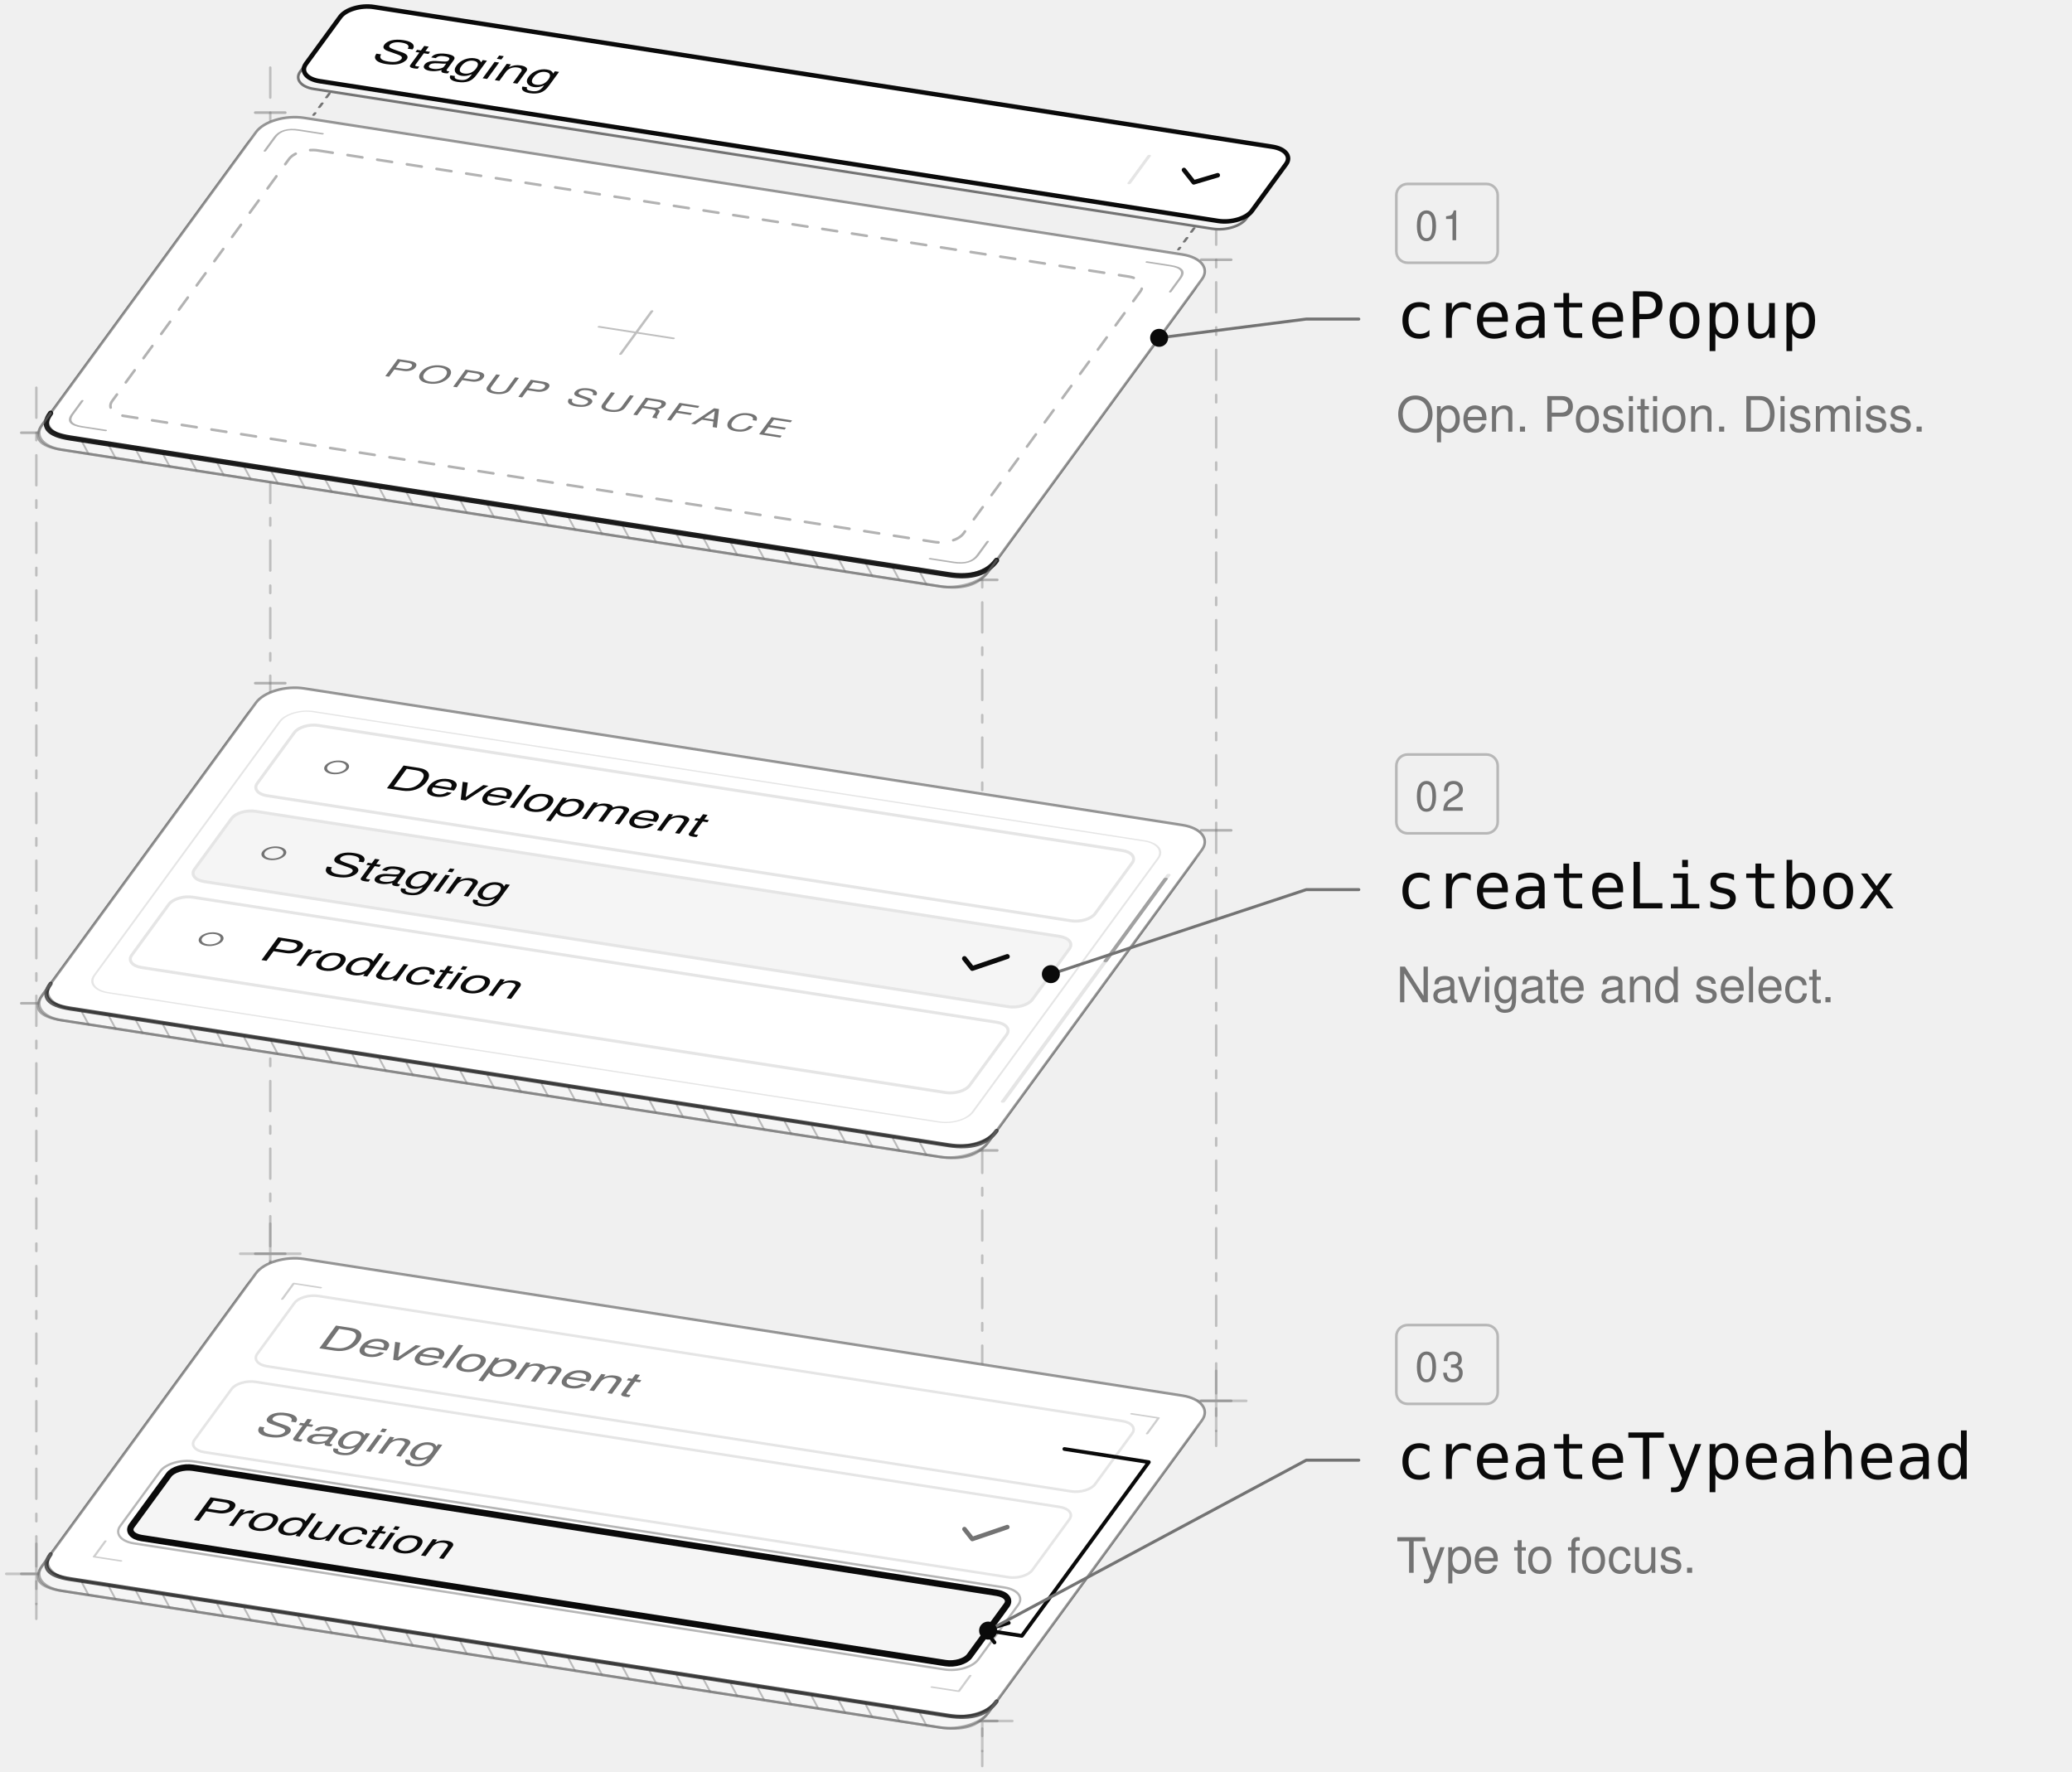
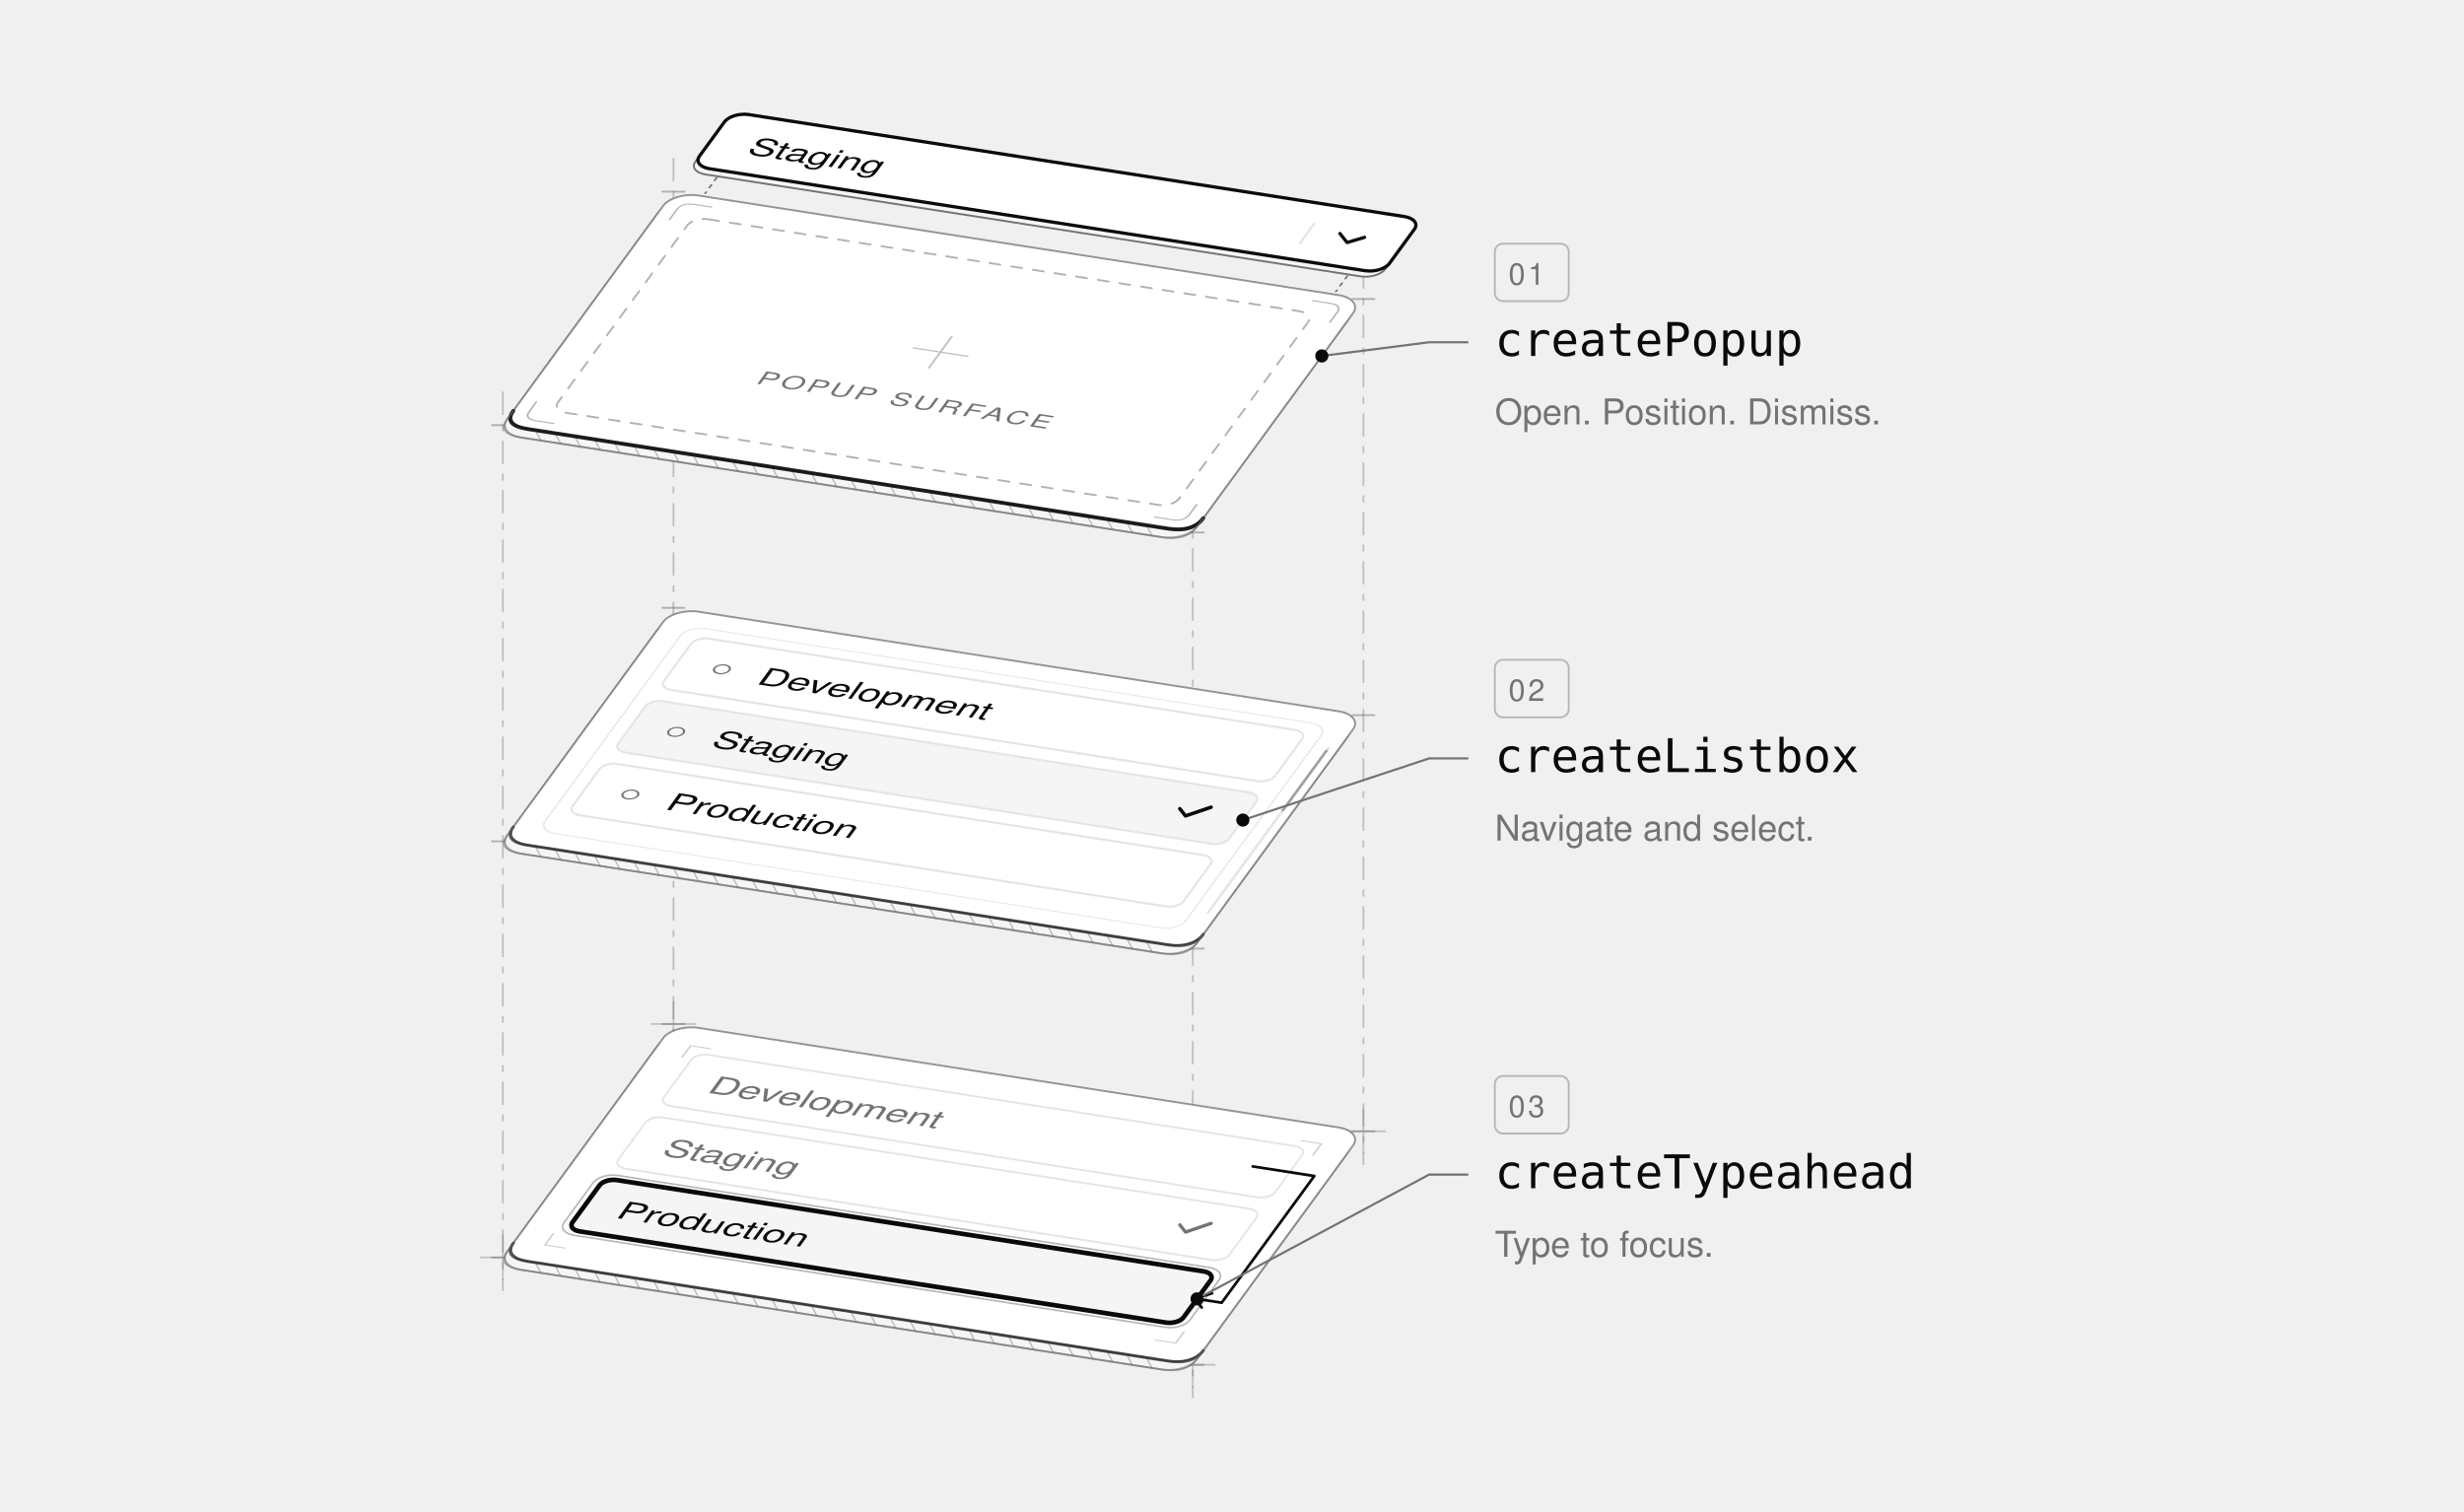
- <svg xmlns="http://www.w3.org/2000/svg" width="552" height="472" viewBox="44 60 552 472" role="img" aria-label="The behaviors inside an environment selector" font-family="ui-sans-serif, system-ui, -apple-system, 'Segoe UI', Helvetica, Arial, sans-serif" fill="none" stroke-linecap="round" stroke-linejoin="round">
+ <svg xmlns="http://www.w3.org/2000/svg" width="900" height="552" viewBox="-130 20 900 552" role="img" aria-label="The behaviors inside an environment selector" font-family="ui-sans-serif, system-ui, -apple-system, 'Segoe UI', Helvetica, Arial, sans-serif" fill="none" stroke-linecap="round" stroke-linejoin="round">
  <g stroke="#737373" stroke-opacity="0.4" stroke-width="0.65" stroke-dasharray="8 4 2 4">
    <path d="M116 78v328M368 117.2v328M53.68 163.28v328M305.68 202.48v328" />
  </g>
  <g stroke="#737373" stroke-opacity="0.35" stroke-width="0.7">
    <path d="M108 394h16m-8-8v16M360 433.2h16m-8-8v16M45.68 479.28h16m-8-8v16M297.68 518.48h16m-8-8v16" />
  </g>
  <g stroke="#737373" stroke-opacity="0.5" stroke-width="0.7">
    <path d="M112 90h8M364 129.2h8M49.68 175.28h8M301.68 214.48h8" />
    <path d="M112 242h8M364 281.2h8M49.68 327.28h8M301.68 366.48h8" />
    <path d="M112 394h8M364 433.2h8M49.68 479.28h8M301.68 518.48h8" />
  </g>
  <g transform="matrix(0.9 0.14 -0.38 0.52 116 394)">
    <rect y="6" width="280" height="164" rx="10" fill="#f5f5f5" stroke="#737373" stroke-opacity="0.6" stroke-width="0.7" vector-effect="non-scaling-stroke" />
    <g stroke="#737373" stroke-opacity="0.45" stroke-width="0.5">
      <path d="M14 165l4 5" vector-effect="non-scaling-stroke" />
      <path d="M22 165l4 5" vector-effect="non-scaling-stroke" />
      <path d="M30 165l4 5" vector-effect="non-scaling-stroke" />
      <path d="M38 165l4 5" vector-effect="non-scaling-stroke" />
      <path d="M46 165l4 5" vector-effect="non-scaling-stroke" />
      <path d="M54 165l4 5" vector-effect="non-scaling-stroke" />
      <path d="M62 165l4 5" vector-effect="non-scaling-stroke" />
      <path d="M70 165l4 5" vector-effect="non-scaling-stroke" />
      <path d="M78 165l4 5" vector-effect="non-scaling-stroke" />
      <path d="M86 165l4 5" vector-effect="non-scaling-stroke" />
      <path d="M94 165l4 5" vector-effect="non-scaling-stroke" />
      <path d="M102 165l4 5" vector-effect="non-scaling-stroke" />
      <path d="M110 165l4 5" vector-effect="non-scaling-stroke" />
      <path d="M118 165l4 5" vector-effect="non-scaling-stroke" />
      <path d="M126 165l4 5" vector-effect="non-scaling-stroke" />
      <path d="M134 165l4 5" vector-effect="non-scaling-stroke" />
      <path d="M142 165l4 5" vector-effect="non-scaling-stroke" />
      <path d="M150 165l4 5" vector-effect="non-scaling-stroke" />
      <path d="M158 165l4 5" vector-effect="non-scaling-stroke" />
      <path d="M166 165l4 5" vector-effect="non-scaling-stroke" />
      <path d="M174 165l4 5" vector-effect="non-scaling-stroke" />
      <path d="M182 165l4 5" vector-effect="non-scaling-stroke" />
      <path d="M190 165l4 5" vector-effect="non-scaling-stroke" />
      <path d="M198 165l4 5" vector-effect="non-scaling-stroke" />
      <path d="M206 165l4 5" vector-effect="non-scaling-stroke" />
      <path d="M214 165l4 5" vector-effect="non-scaling-stroke" />
      <path d="M222 165l4 5" vector-effect="non-scaling-stroke" />
      <path d="M230 165l4 5" vector-effect="non-scaling-stroke" />
      <path d="M238 165l4 5" vector-effect="non-scaling-stroke" />
      <path d="M246 165l4 5" vector-effect="non-scaling-stroke" />
      <path d="M254 165l4 5" vector-effect="non-scaling-stroke" />
      <path d="M262 165l4 5" vector-effect="non-scaling-stroke" />
    </g>
    <rect width="280" height="164" rx="10" fill="#ffffff" stroke="#737373" stroke-opacity="0.75" stroke-width="0.7" vector-effect="non-scaling-stroke" />
    <path d="M0 154q0 10 10 10h260q10 0 10-10" stroke="#0a0a0a" stroke-opacity="0.65" stroke-width="1.1" vector-effect="non-scaling-stroke" />
    <path d="M0 154v6q0 10 10 10h260q10 0 10-10v-6" stroke="#737373" stroke-opacity="0.6" stroke-width="0.65" vector-effect="non-scaling-stroke" />
    <g stroke="#737373" stroke-opacity="0.35" stroke-width="0.7">
      <path d="M12 12h8m-8 0v8M268 12h-8m8 0v8M12 152h8m-8 0v-8M268 152h-8m8 0v-8" />
    </g>
    <g transform="translate(16 16)">
      <rect width="248" height="36" rx="5" fill="none" stroke="#e5e5e5" stroke-width="0.7" vector-effect="non-scaling-stroke" />
      <text x="14" y="24" fill="#737373" font-size="16">Development</text>
    </g>
    <g transform="translate(16 60)">
      <rect width="248" height="36" rx="5" fill="none" stroke="#e5e5e5" stroke-width="0.7" vector-effect="non-scaling-stroke" />
      <text x="14" y="24" fill="#737373" font-size="16">Staging</text>
      <path d="M222 17l4 4 7-8" stroke="#737373" stroke-width="1.2" vector-effect="non-scaling-stroke" />
    </g>
    <g transform="translate(16 104)">
      <rect width="248" height="36" rx="5" fill="#f5f5f5" stroke="#0a0a0a" stroke-width="1.7" vector-effect="non-scaling-stroke" />
      <rect x="-3" y="-3" width="254" height="42" rx="7" stroke="#0a0a0a" stroke-opacity="0.3" stroke-width="0.6" vector-effect="non-scaling-stroke" />
      <text x="14" y="24" fill="#0a0a0a" font-size="16">Production</text>
    </g>
    <path d="M249 33h25v89h-11m5-5-5 5 5 5" stroke="#0a0a0a" stroke-width="1" vector-effect="non-scaling-stroke" />
  </g>
  <g transform="matrix(0.9 0.14 -0.38 0.52 116 242)">
    <rect y="6" width="280" height="164" rx="10" fill="#f5f5f5" stroke="#737373" stroke-opacity="0.6" stroke-width="0.7" vector-effect="non-scaling-stroke" />
    <g stroke="#737373" stroke-opacity="0.45" stroke-width="0.5">
      <path d="M14 165l4 5" vector-effect="non-scaling-stroke" />
      <path d="M22 165l4 5" vector-effect="non-scaling-stroke" />
      <path d="M30 165l4 5" vector-effect="non-scaling-stroke" />
      <path d="M38 165l4 5" vector-effect="non-scaling-stroke" />
      <path d="M46 165l4 5" vector-effect="non-scaling-stroke" />
      <path d="M54 165l4 5" vector-effect="non-scaling-stroke" />
      <path d="M62 165l4 5" vector-effect="non-scaling-stroke" />
      <path d="M70 165l4 5" vector-effect="non-scaling-stroke" />
      <path d="M78 165l4 5" vector-effect="non-scaling-stroke" />
      <path d="M86 165l4 5" vector-effect="non-scaling-stroke" />
      <path d="M94 165l4 5" vector-effect="non-scaling-stroke" />
      <path d="M102 165l4 5" vector-effect="non-scaling-stroke" />
      <path d="M110 165l4 5" vector-effect="non-scaling-stroke" />
      <path d="M118 165l4 5" vector-effect="non-scaling-stroke" />
      <path d="M126 165l4 5" vector-effect="non-scaling-stroke" />
      <path d="M134 165l4 5" vector-effect="non-scaling-stroke" />
      <path d="M142 165l4 5" vector-effect="non-scaling-stroke" />
      <path d="M150 165l4 5" vector-effect="non-scaling-stroke" />
      <path d="M158 165l4 5" vector-effect="non-scaling-stroke" />
      <path d="M166 165l4 5" vector-effect="non-scaling-stroke" />
      <path d="M174 165l4 5" vector-effect="non-scaling-stroke" />
      <path d="M182 165l4 5" vector-effect="non-scaling-stroke" />
      <path d="M190 165l4 5" vector-effect="non-scaling-stroke" />
      <path d="M198 165l4 5" vector-effect="non-scaling-stroke" />
      <path d="M206 165l4 5" vector-effect="non-scaling-stroke" />
      <path d="M214 165l4 5" vector-effect="non-scaling-stroke" />
      <path d="M222 165l4 5" vector-effect="non-scaling-stroke" />
      <path d="M230 165l4 5" vector-effect="non-scaling-stroke" />
      <path d="M238 165l4 5" vector-effect="non-scaling-stroke" />
      <path d="M246 165l4 5" vector-effect="non-scaling-stroke" />
      <path d="M254 165l4 5" vector-effect="non-scaling-stroke" />
      <path d="M262 165l4 5" vector-effect="non-scaling-stroke" />
    </g>
    <rect width="280" height="164" rx="10" fill="#ffffff" stroke="#737373" stroke-opacity="0.75" stroke-width="0.7" vector-effect="non-scaling-stroke" />
    <path d="M0 154q0 10 10 10h260q10 0 10-10" stroke="#0a0a0a" stroke-opacity="0.65" stroke-width="1.1" vector-effect="non-scaling-stroke" />
    <path d="M0 154v6q0 10 10 10h260q10 0 10-10v-6" stroke="#737373" stroke-opacity="0.6" stroke-width="0.65" vector-effect="non-scaling-stroke" />
    <rect x="10" y="10" width="260" height="144" rx="7" stroke="#e5e5e5" stroke-width="0.6" />
    <g transform="translate(16 16)">
      <rect width="248" height="36" rx="5" fill="#ffffff" stroke="#e5e5e5" stroke-width="0.8" vector-effect="non-scaling-stroke" />
      <circle cx="18" cy="18" r="3" stroke="#737373" stroke-width="0.8" />
      <text x="34" y="24" fill="#0a0a0a" font-size="16">Development</text>
    </g>
    <g transform="translate(16 60)">
      <rect width="248" height="36" rx="5" fill="#f5f5f5" stroke="#e5e5e5" stroke-width="0.8" vector-effect="non-scaling-stroke" />
      <circle cx="18" cy="18" r="3" stroke="#737373" stroke-width="0.8" />
      <text x="34" y="24" fill="#0a0a0a" font-size="16">Staging</text>
      <path d="M222 17l4 4 7-8" stroke="#0a0a0a" stroke-width="1.3" vector-effect="non-scaling-stroke" />
    </g>
    <g transform="translate(16 104)">
      <rect width="248" height="36" rx="5" fill="#ffffff" stroke="#e5e5e5" stroke-width="0.8" vector-effect="non-scaling-stroke" />
      <circle cx="18" cy="18" r="3" stroke="#737373" stroke-width="0.8" />
      <text x="34" y="24" fill="#0a0a0a" font-size="16">Production</text>
    </g>
    <path d="M276 24v116" stroke="#e5e5e5" stroke-width="1.2" />
    <path d="M276 26v42" stroke="#737373" stroke-opacity="0.6" stroke-width="1.2" />
  </g>
  <g transform="matrix(0.9 0.14 -0.38 0.52 116 90)">
    <g transform="translate(0 4)">
      <rect y="-56" width="280" height="38" rx="7" fill="#f5f5f5" stroke="#737373" stroke-width="0.7" vector-effect="non-scaling-stroke" />
    </g>
    <rect y="-56" width="280" height="38" rx="7" fill="#ffffff" stroke="#0a0a0a" stroke-width="1.2" vector-effect="non-scaling-stroke" />
    <text x="16" y="-31" fill="#0a0a0a" font-size="16">Staging</text>
    <path d="M242-43v14" stroke="#e5e5e5" />
    <path d="M254-39l5 5 5-5" stroke="#0a0a0a" stroke-width="1.2" vector-effect="non-scaling-stroke" />
    <path d="M12-13v11M268-13v11" stroke="#737373" stroke-width="0.8" stroke-dasharray="2 3" />
    <rect y="6" width="280" height="164" rx="10" fill="#f5f5f5" stroke="#737373" stroke-opacity="0.6" stroke-width="0.7" vector-effect="non-scaling-stroke" />
    <g stroke="#737373" stroke-opacity="0.45" stroke-width="0.5">
      <path d="M14 165l4 5" vector-effect="non-scaling-stroke" />
      <path d="M22 165l4 5" vector-effect="non-scaling-stroke" />
      <path d="M30 165l4 5" vector-effect="non-scaling-stroke" />
      <path d="M38 165l4 5" vector-effect="non-scaling-stroke" />
      <path d="M46 165l4 5" vector-effect="non-scaling-stroke" />
      <path d="M54 165l4 5" vector-effect="non-scaling-stroke" />
      <path d="M62 165l4 5" vector-effect="non-scaling-stroke" />
      <path d="M70 165l4 5" vector-effect="non-scaling-stroke" />
      <path d="M78 165l4 5" vector-effect="non-scaling-stroke" />
      <path d="M86 165l4 5" vector-effect="non-scaling-stroke" />
      <path d="M94 165l4 5" vector-effect="non-scaling-stroke" />
      <path d="M102 165l4 5" vector-effect="non-scaling-stroke" />
      <path d="M110 165l4 5" vector-effect="non-scaling-stroke" />
      <path d="M118 165l4 5" vector-effect="non-scaling-stroke" />
      <path d="M126 165l4 5" vector-effect="non-scaling-stroke" />
      <path d="M134 165l4 5" vector-effect="non-scaling-stroke" />
      <path d="M142 165l4 5" vector-effect="non-scaling-stroke" />
      <path d="M150 165l4 5" vector-effect="non-scaling-stroke" />
      <path d="M158 165l4 5" vector-effect="non-scaling-stroke" />
      <path d="M166 165l4 5" vector-effect="non-scaling-stroke" />
      <path d="M174 165l4 5" vector-effect="non-scaling-stroke" />
      <path d="M182 165l4 5" vector-effect="non-scaling-stroke" />
      <path d="M190 165l4 5" vector-effect="non-scaling-stroke" />
      <path d="M198 165l4 5" vector-effect="non-scaling-stroke" />
      <path d="M206 165l4 5" vector-effect="non-scaling-stroke" />
      <path d="M214 165l4 5" vector-effect="non-scaling-stroke" />
      <path d="M222 165l4 5" vector-effect="non-scaling-stroke" />
      <path d="M230 165l4 5" vector-effect="non-scaling-stroke" />
      <path d="M238 165l4 5" vector-effect="non-scaling-stroke" />
      <path d="M246 165l4 5" vector-effect="non-scaling-stroke" />
      <path d="M254 165l4 5" vector-effect="non-scaling-stroke" />
      <path d="M262 165l4 5" vector-effect="non-scaling-stroke" />
    </g>
    <rect width="280" height="164" rx="10" fill="#ffffff" stroke="#737373" stroke-opacity="0.75" stroke-width="0.7" vector-effect="non-scaling-stroke" />
    <path d="M0 154q0 10 10 10h260q10 0 10-10" stroke="#0a0a0a" stroke-opacity="0.9" stroke-width="1.4" vector-effect="non-scaling-stroke" />
    <path d="M0 154v6q0 10 10 10h260q10 0 10-10v-6" stroke="#737373" stroke-opacity="0.6" stroke-width="0.65" vector-effect="non-scaling-stroke" />
    <rect x="14" y="14" width="252" height="136" rx="6" stroke="#737373" stroke-opacity="0.55" stroke-width="0.7" stroke-dasharray="4 4" vector-effect="non-scaling-stroke" />
    <path d="M129 75h22m-11-11v22" stroke="#737373" stroke-opacity="0.45" stroke-width="0.8" />
    <text x="140" y="113" text-anchor="middle" fill="#737373" font-size="12" letter-spacing="1.5">POPUP SURFACE</text>
    <g stroke="#737373" stroke-width="0.7" stroke-opacity="0.55">
      <path d="M6 18v-7q0-5 5-5h7M262 6h7q5 0 5 5v7M6 146v7q0 5 5 5h7M262 158h7q5 0 5-5v-7" />
    </g>
  </g>
  <g stroke="#737373" stroke-width="0.8">
    <path d="M352.8 150L392 145h14" />
    <path d="M323.96 319.52L392 297h14" />
    <path d="M307.24 494.4L392 449h14" />
  </g>
  <g fill="#0a0a0a">
    <circle cx="352.8" cy="150" r="2.4" />
    <circle cx="323.96" cy="319.52" r="2.4" />
    <circle cx="307.24" cy="494.4" r="2.4" />
  </g>
  <g transform="translate(416 150)">
    <rect x="0" y="-41" width="27" height="21" rx="3" stroke="#737373" stroke-opacity="0.45" stroke-width="0.7" />
    <text x="5" y="-26" fill="#737373" font-size="11" letter-spacing="1">01</text>
    <text fill="#0a0a0a" font-size="17" font-family="ui-monospace, 'SF Mono', SFMono-Regular, Menlo, Consolas, monospace">createPopup</text>
    <text y="25" fill="#737373" font-size="13">Open. Position. Dismiss.</text>
  </g>
  <g transform="translate(416 302)">
    <rect x="0" y="-41" width="27" height="21" rx="3" stroke="#737373" stroke-opacity="0.45" stroke-width="0.7" />
    <text x="5" y="-26" fill="#737373" font-size="11" letter-spacing="1">02</text>
    <text fill="#0a0a0a" font-size="17" font-family="ui-monospace, 'SF Mono', SFMono-Regular, Menlo, Consolas, monospace">createListbox</text>
    <text y="25" fill="#737373" font-size="13">Navigate and select.</text>
  </g>
  <g transform="translate(416 454)">
    <rect x="0" y="-41" width="27" height="21" rx="3" stroke="#737373" stroke-opacity="0.45" stroke-width="0.7" />
    <text x="5" y="-26" fill="#737373" font-size="11" letter-spacing="1">03</text>
    <text fill="#0a0a0a" font-size="17" font-family="ui-monospace, 'SF Mono', SFMono-Regular, Menlo, Consolas, monospace">createTypeahead</text>
    <text y="25" fill="#737373" font-size="13">Type to focus.</text>
  </g>
</svg>
